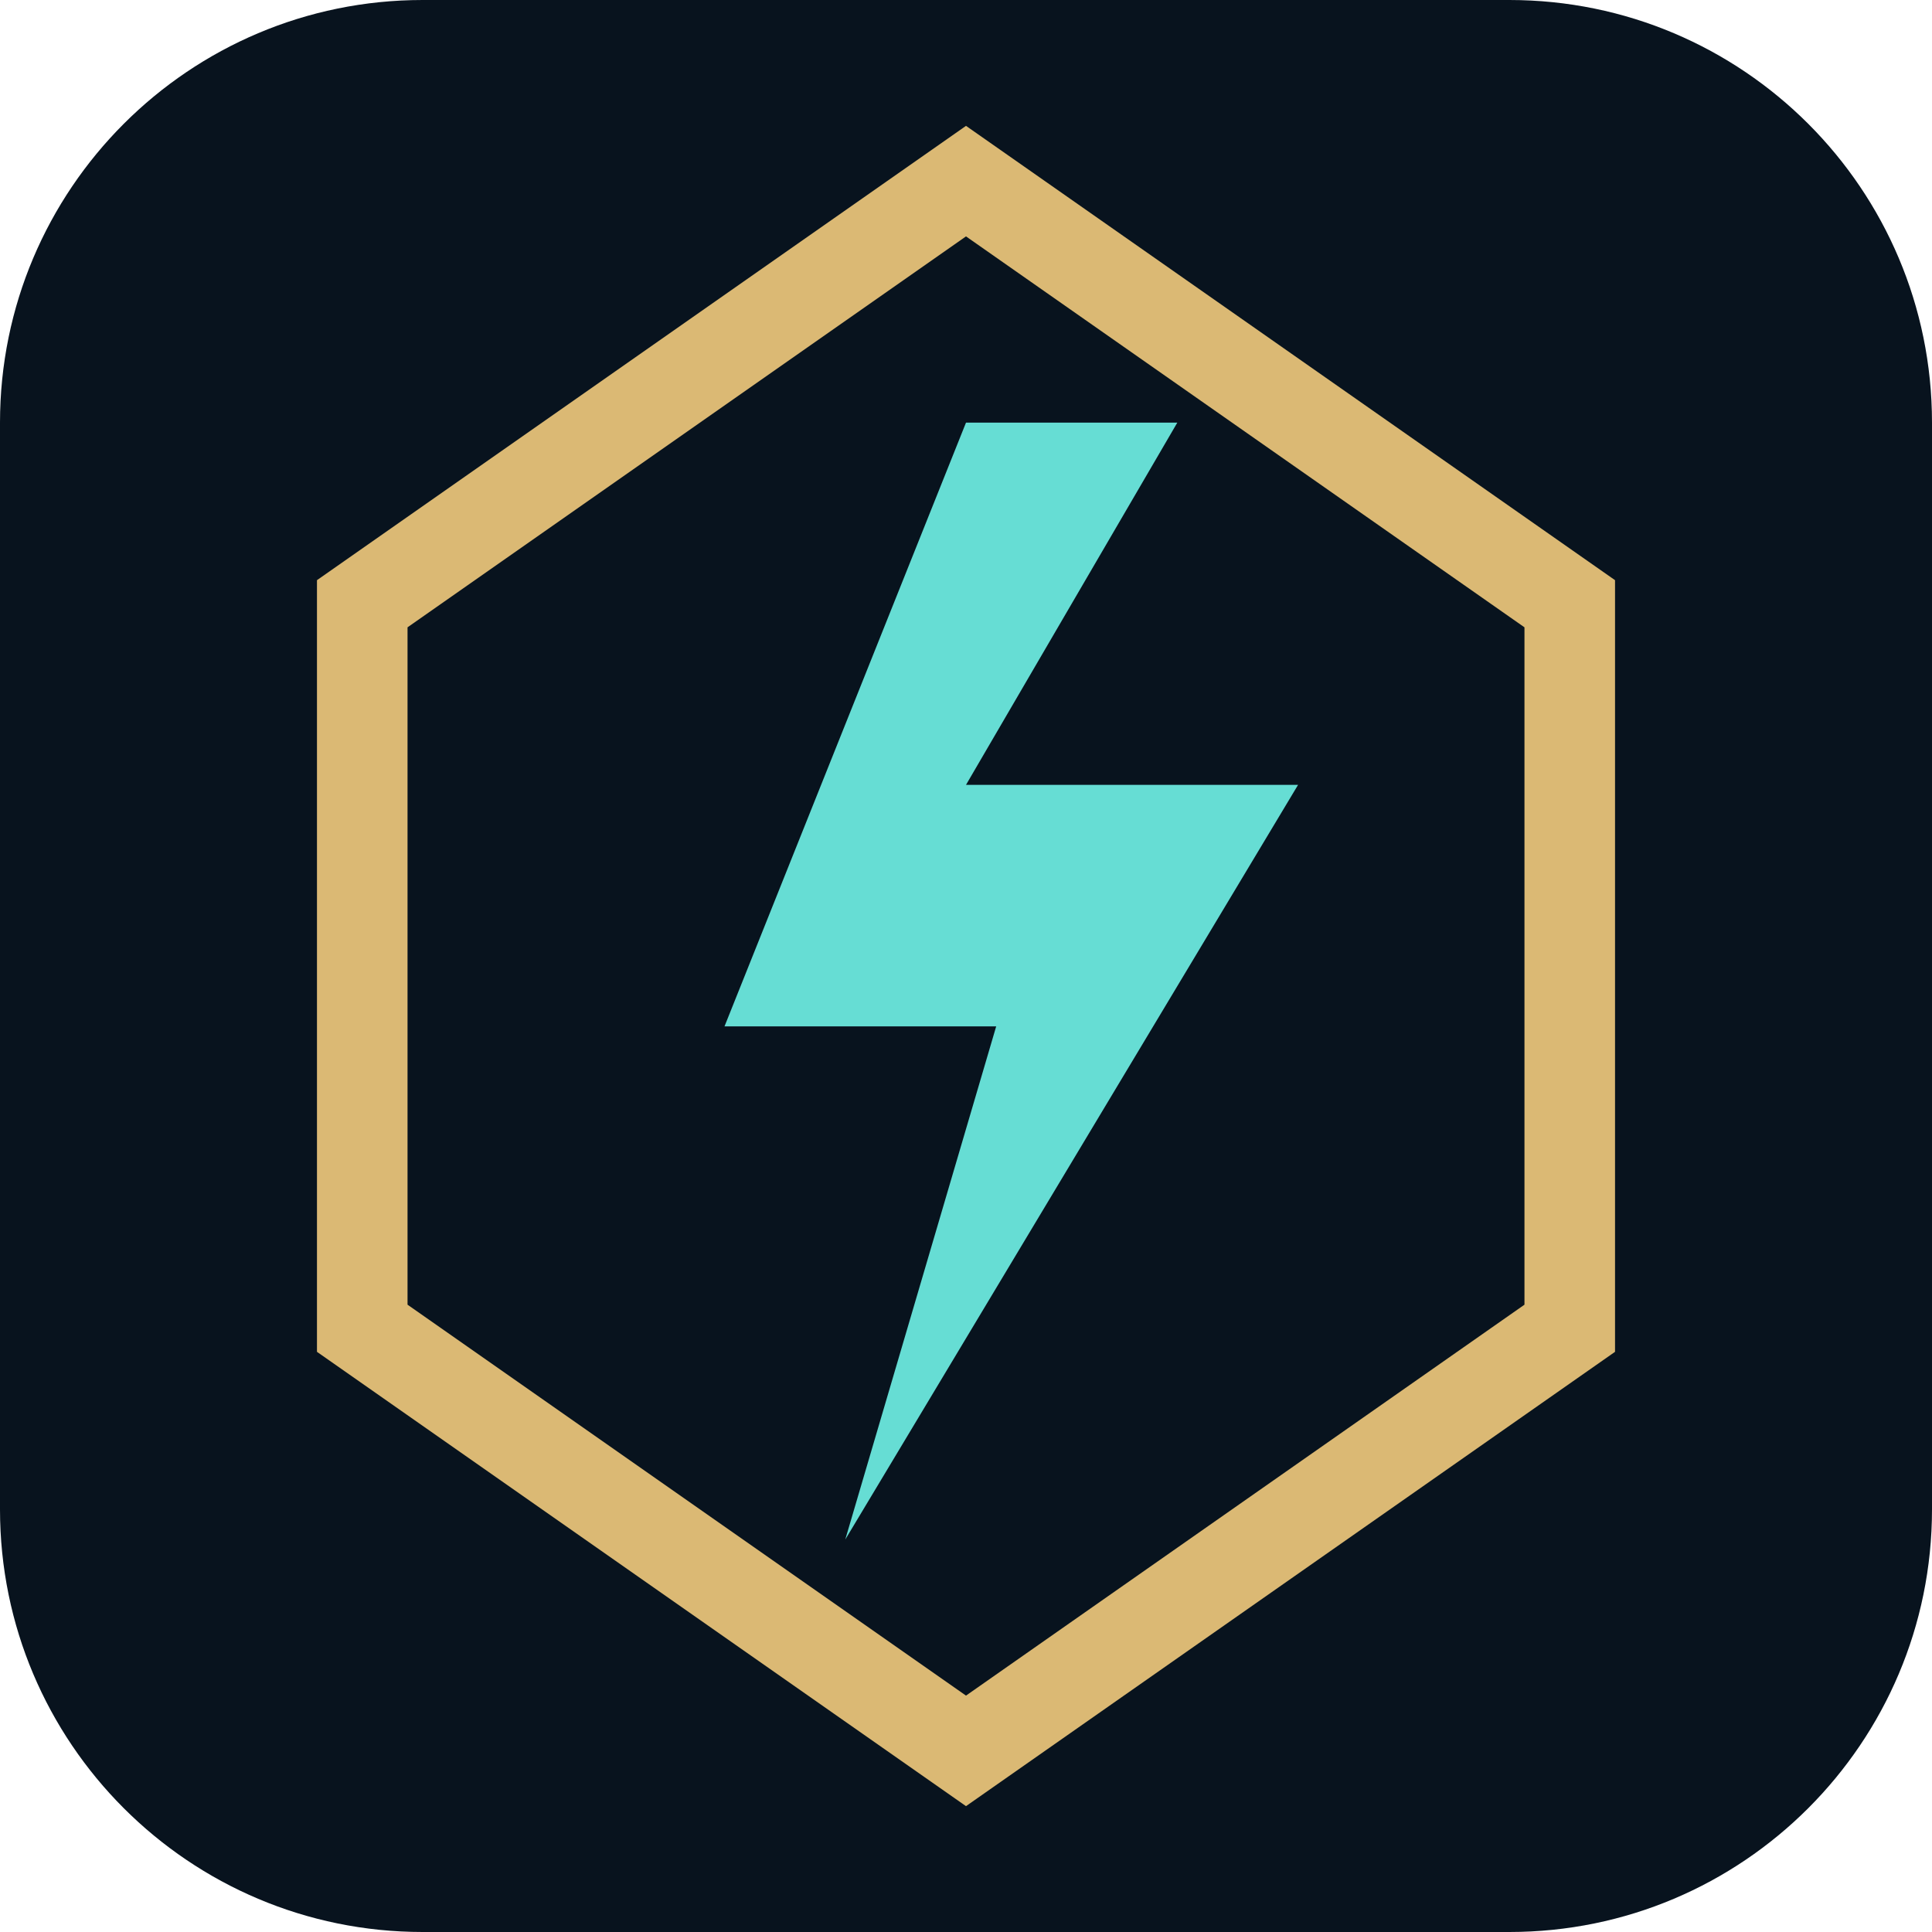
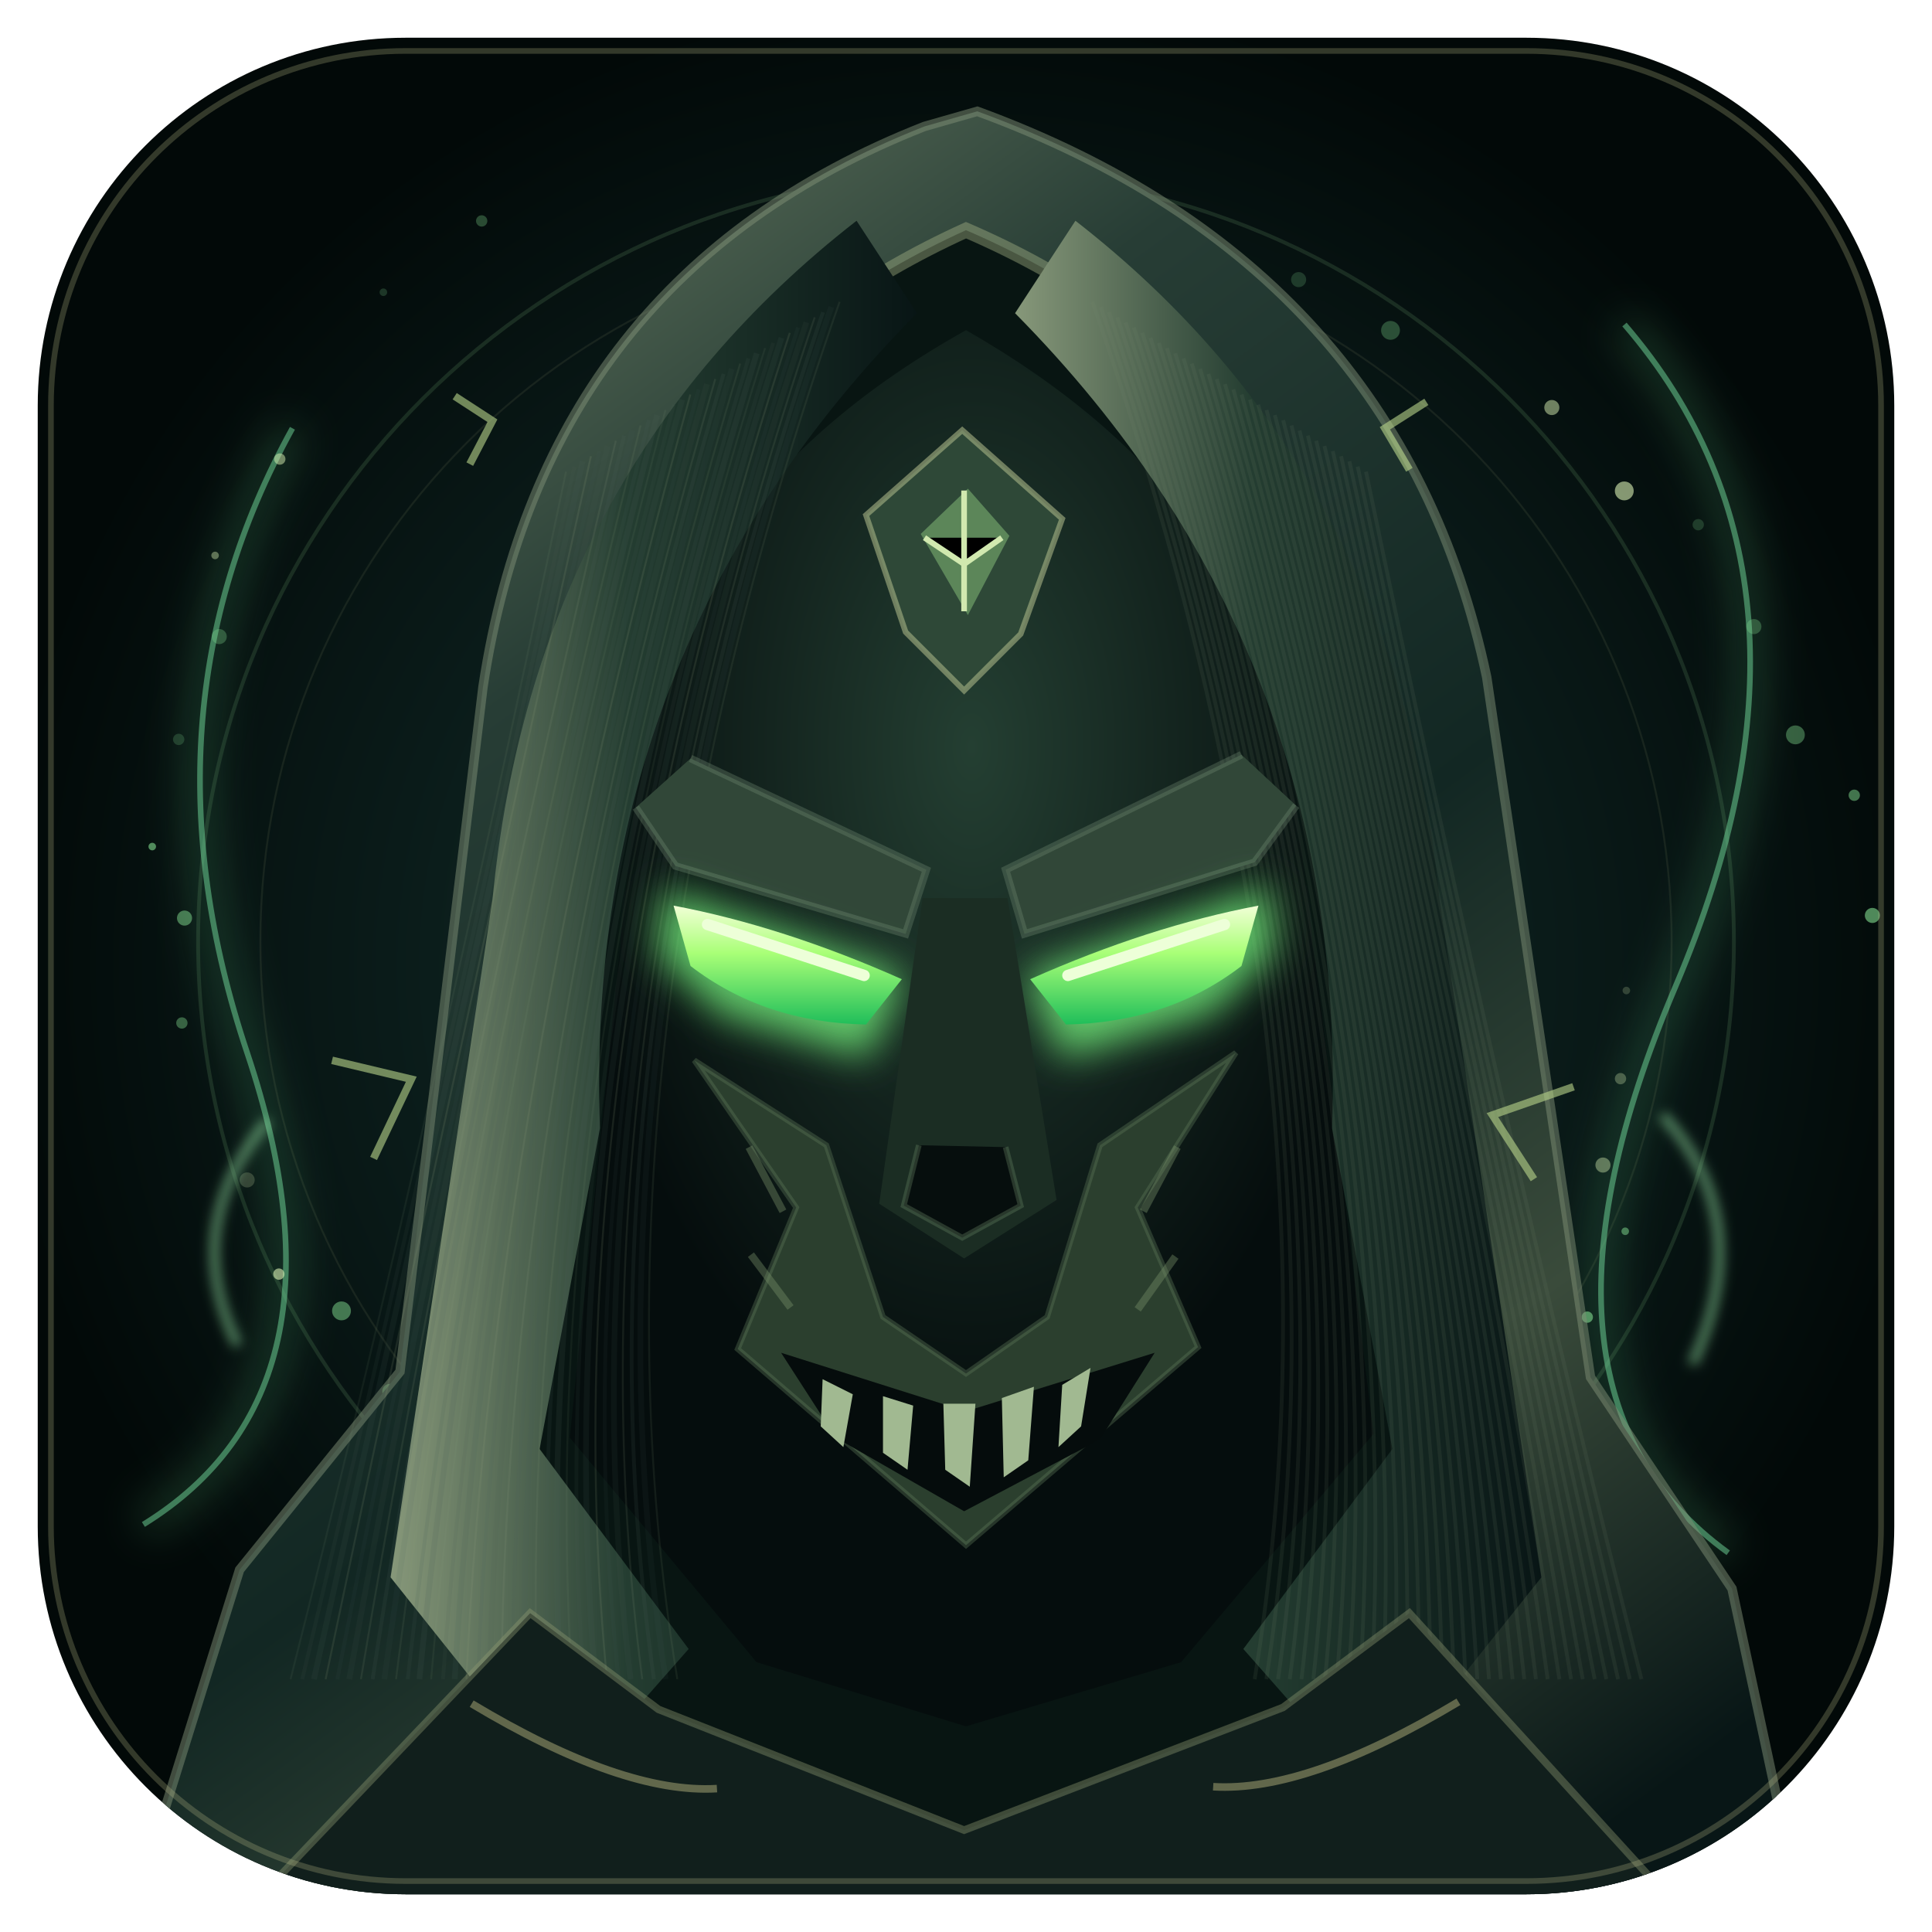
- <svg xmlns="http://www.w3.org/2000/svg" viewBox="0 0 64 64">
-   <rect width="64" height="64" rx="14" fill="#08131e" />
-   <path d="M32 6 52 20v24L32 58 12 44V20z" fill="none" stroke="#dbb974" stroke-width="3" />
-   <path d="M32 14 24 34h9l-5 17 15-25H32l7-12z" fill="#66ddd4" />
+ <svg xmlns="http://www.w3.org/2000/svg" width="1024" height="1024" viewBox="0 0 1024 1024">
+   <defs>
+     <radialGradient id="night">
+       <stop stop-color="#223b31" />
+       <stop offset=".55" stop-color="#0b1d1b" />
+       <stop offset="1" stop-color="#020908" />
+     </radialGradient>
+     <linearGradient id="hood" x1=".12" x2=".8" y2="1">
+       <stop stop-color="#6d7f66" />
+       <stop offset=".27" stop-color="#273d35" />
+       <stop offset=".56" stop-color="#122723" />
+       <stop offset=".78" stop-color="#3a4b3b" />
+       <stop offset="1" stop-color="#081616" />
+     </linearGradient>
+     <linearGradient id="fold" x1="0" x2="1">
+       <stop stop-color="#87987a" />
+       <stop offset=".45" stop-color="#243d31" />
+       <stop offset="1" stop-color="#081515" />
+     </linearGradient>
+     <radialGradient id="face" cy=".3">
+       <stop stop-color="#243f32" />
+       <stop offset=".5" stop-color="#14251f" />
+       <stop offset="1" stop-color="#050d0d" />
+     </radialGradient>
+     <linearGradient id="eye" x2="0" y2="1">
+       <stop stop-color="#f1ffd6" />
+       <stop offset=".4" stop-color="#a9ff77" />
+       <stop offset="1" stop-color="#20be5a" />
+     </linearGradient>
+     <filter id="glow" x="-.8" y="-.8" width="2.6" height="2.6">
+       <feGaussianBlur stdDeviation="10" />
+     </filter>
+     <filter id="smoke" x="-.5" y="-.5" width="2" height="2">
+       <feGaussianBlur stdDeviation="5" />
+     </filter>
+     <filter id="fineGlow" x="-.5" y="-.5" width="2" height="2">
+       <feGaussianBlur stdDeviation="3" />
+     </filter>
+     <clipPath id="round">
+       <rect x="20" y="20" width="984" height="984" rx="195" />
+     </clipPath>
+   </defs>
+   <g clip-path="url(#round)">
+     <rect width="1024" height="1024" fill="url(#night)" />
+     <circle cx="512" cy="499" r="407" fill="none" stroke="#4f765448" stroke-width="2" />
+     <circle cx="512" cy="499" r="374" fill="none" stroke="#b6b5881a" stroke-width="1" />
+     <path d="M76 808Q191 737 131 558T155 227M916 823Q797 737 888 523T861 172" fill="none" stroke="#61c984" stroke-width="17" opacity=".2" filter="url(#glow)" />
+     <path d="M76 808Q191 737 131 558T155 227M916 823Q797 737 888 523T861 172" fill="none" stroke="#72d99c" stroke-width="3" opacity=".5" />
+     <circle cx="862.0" cy="525.0" r="2" fill="#daf2b4" opacity="0.2" />
+     <circle cx="237.7" cy="776.3" r="3" fill="#82dc8f" opacity="0.3" />
+     <circle cx="546.4" cy="132.5" r="4" fill="#82dc8f" opacity="0.4" />
+     <circle cx="765.1" cy="855.1" r="5" fill="#daf2b4" opacity="0.5" />
+     <circle cx="80.7" cy="448.7" r="2" fill="#82dc8f" opacity="0.6" />
+     <circle cx="900.1" cy="278.1" r="3" fill="#82dc8f" opacity="0.2" />
+     <circle cx="386.9" cy="990.5" r="4" fill="#daf2b4" opacity="0.3" />
+     <circle cx="350.7" cy="214.4" r="5" fill="#82dc8f" opacity="0.4" />
+     <circle cx="861.4" cy="652.6" r="2" fill="#82dc8f" opacity="0.5" />
+     <circle cx="147.8" cy="675.3" r="3" fill="#daf2b4" opacity="0.6" />
+     <circle cx="688.3" cy="148.2" r="4" fill="#82dc8f" opacity="0.2" />
+     <circle cx="643.1" cy="942.9" r="5" fill="#82dc8f" opacity="0.3" />
+     <circle cx="114.0" cy="294.4" r="2" fill="#daf2b4" opacity="0.4" />
+     <circle cx="982.8" cy="421.5" r="3" fill="#82dc8f" opacity="0.5" />
+     <circle cx="310.7" cy="811.3" r="4" fill="#82dc8f" opacity="0.6" />
+     <circle cx="464.2" cy="156.1" r="5" fill="#daf2b4" opacity="0.2" />
+     <circle cx="813.3" cy="778.9" r="2" fill="#82dc8f" opacity="0.3" />
+     <circle cx="96.4" cy="542.2" r="3" fill="#82dc8f" opacity="0.4" />
+     <circle cx="822.5" cy="216.0" r="4" fill="#daf2b4" opacity="0.5" />
+     <circle cx="490.8" cy="984.5" r="5" fill="#82dc8f" opacity="0.6" />
+     <circle cx="203.2" cy="154.9" r="2" fill="#82dc8f" opacity="0.2" />
+     <circle cx="858.9" cy="571.7" r="3" fill="#daf2b4" opacity="0.3" />
+     <circle cx="206.6" cy="737.5" r="4" fill="#82dc8f" opacity="0.4" />
+     <circle cx="598.5" cy="140.6" r="5" fill="#82dc8f" opacity="0.5" />
+     <circle cx="718.8" cy="885.9" r="2" fill="#daf2b4" opacity="0.6" />
+     <circle cx="94.7" cy="391.9" r="3" fill="#82dc8f" opacity="0.2" />
+     <circle cx="929.6" cy="332.1" r="4" fill="#82dc8f" opacity="0.3" />
+     <circle cx="325.9" cy="969.6" r="5" fill="#daf2b4" opacity="0.4" />
+     <circle cx="393.5" cy="195.7" r="2" fill="#82dc8f" opacity="0.5" />
+     <circle cx="841.3" cy="698.1" r="3" fill="#82dc8f" opacity="0.6" />
+     <circle cx="131.0" cy="625.4" r="4" fill="#daf2b4" opacity="0.2" />
+     <circle cx="737.0" cy="175.1" r="5" fill="#82dc8f" opacity="0.3" />
+     <circle cx="586.2" cy="956.7" r="2" fill="#82dc8f" opacity="0.4" />
+     <circle cx="148.3" cy="243.3" r="3" fill="#daf2b4" opacity="0.5" />
+     <circle cx="992.4" cy="485.2" r="4" fill="#82dc8f" opacity="0.6" />
+     <circle cx="274.3" cy="781.9" r="5" fill="#82dc8f" opacity="0.2" />
+     <circle cx="513.8" cy="153.0" r="2" fill="#daf2b4" opacity="0.3" />
+     <circle cx="776.7" cy="816.8" r="3" fill="#82dc8f" opacity="0.4" />
+     <circle cx="97.8" cy="486.6" r="4" fill="#82dc8f" opacity="0.5" />
+     <circle cx="860.9" cy="260.2" r="5" fill="#daf2b4" opacity="0.6" />
+     <circle cx="429.7" cy="977.6" r="2" fill="#82dc8f" opacity="0.2" />
+     <circle cx="255.3" cy="117.1" r="3" fill="#82dc8f" opacity="0.3" />
+     <circle cx="849.6" cy="617.5" r="4" fill="#daf2b4" opacity="0.4" />
+     <circle cx="181.0" cy="694.8" r="5" fill="#82dc8f" opacity="0.5" />
+     <circle cx="649.0" cy="155.6" r="2" fill="#82dc8f" opacity="0.6" />
+     <circle cx="668.9" cy="910.3" r="3" fill="#daf2b4" opacity="0.2" />
+     <circle cx="116.2" cy="337.4" r="4" fill="#82dc8f" opacity="0.3" />
+     <circle cx="951.6" cy="389.5" r="5" fill="#82dc8f" opacity="0.4" />
+     <path d="M67 1024 127 832 212 727 256 364Q289 146 490 67L518 59Q742 141 788 359l55 371 75 112 39 182Z" fill="url(#hood)" stroke="#809077" stroke-opacity=".5" stroke-width="5" />
+     <path d="M512 122Q347 197 303 366L238 792 352 924 512 994 678 920 791 791 721 362Q679 194 512 122Z" fill="#081512" stroke="#adb98b" stroke-opacity=".4" stroke-width="8" />
+     <path d="M512 175Q351 265 337 420L302 762 401 881 512 915 626 881 728 760 685 411Q668 264 512 175Z" fill="url(#face)" />
+     <path d="M318 598Q309 345 486 166L454 117Q283 250 261 477L207 836 298 950 365 874 286 768Z" fill="url(#fold)" />
+     <path d="M706 598Q715 345 538 166L570 117Q741 250 763 477L817 836 726 950 659 874 738 768Z" fill="url(#fold)" />
+     <path d="M154.0 890Q225.0 610.0 300.0 250.0" stroke="#8c9e7b" stroke-opacity="0.09" stroke-width="1" fill="none" />
+     <path d="M870.0 890Q799.0 610.0 724.0 250.0" stroke="#7a8a70" stroke-opacity=".12" stroke-width="2" fill="none" />
+     <path d="M160.2 890Q227.4 608.5 304.4 247.3" stroke="#4b635a" stroke-opacity="0.11" stroke-width="2" fill="none" />
+     <path d="M863.8 890Q796.6 608.5 719.6 247.3" stroke="#7a8a70" stroke-opacity=".12" stroke-width="2" fill="none" />
+     <path d="M166.4 890Q229.8 607.0 308.8 244.5" stroke="#4b635a" stroke-opacity="0.13" stroke-width="3" fill="none" />
+     <path d="M857.6 890Q794.2 607.0 715.2 244.5" stroke="#7a8a70" stroke-opacity=".12" stroke-width="2" fill="none" />
+     <path d="M172.6 890Q232.3 605.5 313.2 241.8" stroke="#8c9e7b" stroke-opacity="0.15" stroke-width="1" fill="none" />
+     <path d="M851.4 890Q791.7 605.5 710.8 241.8" stroke="#7a8a70" stroke-opacity=".12" stroke-width="2" fill="none" />
+     <path d="M178.8 890Q234.7 603.9 317.6 239.1" stroke="#4b635a" stroke-opacity="0.09" stroke-width="2" fill="none" />
+     <path d="M845.2 890Q789.3 603.9 706.4 239.1" stroke="#7a8a70" stroke-opacity=".12" stroke-width="2" fill="none" />
+     <path d="M185.1 890Q237.1 602.4 322.0 236.4" stroke="#4b635a" stroke-opacity="0.11" stroke-width="3" fill="none" />
+     <path d="M838.9 890Q786.9 602.4 702.0 236.4" stroke="#7a8a70" stroke-opacity=".12" stroke-width="2" fill="none" />
+     <path d="M191.3 890Q239.5 600.9 326.4 233.6" stroke="#8c9e7b" stroke-opacity="0.13" stroke-width="1" fill="none" />
+     <path d="M832.7 890Q784.5 600.9 697.6 233.6" stroke="#7a8a70" stroke-opacity=".12" stroke-width="2" fill="none" />
+     <path d="M197.5 890Q242.0 599.4 330.8 230.9" stroke="#4b635a" stroke-opacity="0.15" stroke-width="2" fill="none" />
+     <path d="M826.5 890Q782.0 599.4 693.2 230.9" stroke="#7a8a70" stroke-opacity=".12" stroke-width="2" fill="none" />
+     <path d="M203.7 890Q244.4 597.9 335.2 228.2" stroke="#4b635a" stroke-opacity="0.09" stroke-width="3" fill="none" />
+     <path d="M820.3 890Q779.6 597.9 688.8 228.2" stroke="#7a8a70" stroke-opacity=".12" stroke-width="2" fill="none" />
+     <path d="M209.9 890Q246.8 596.4 339.5 225.5" stroke="#8c9e7b" stroke-opacity="0.11" stroke-width="1" fill="none" />
+     <path d="M814.1 890Q777.2 596.4 684.5 225.5" stroke="#7a8a70" stroke-opacity=".12" stroke-width="2" fill="none" />
+     <path d="M216.1 890Q249.2 594.8 343.9 222.7" stroke="#4b635a" stroke-opacity="0.13" stroke-width="2" fill="none" />
+     <path d="M807.9 890Q774.8 594.8 680.1 222.7" stroke="#7a8a70" stroke-opacity=".12" stroke-width="2" fill="none" />
+     <path d="M222.3 890Q251.7 593.3 348.3 220.0" stroke="#4b635a" stroke-opacity="0.15" stroke-width="3" fill="none" />
+     <path d="M801.7 890Q772.3 593.3 675.7 220.0" stroke="#7a8a70" stroke-opacity=".12" stroke-width="2" fill="none" />
+     <path d="M228.5 890Q254.1 591.8 352.7 217.3" stroke="#8c9e7b" stroke-opacity="0.09" stroke-width="1" fill="none" />
+     <path d="M795.5 890Q769.9 591.8 671.3 217.3" stroke="#7a8a70" stroke-opacity=".12" stroke-width="2" fill="none" />
+     <path d="M234.8 890Q256.5 590.3 357.1 214.5" stroke="#4b635a" stroke-opacity="0.11" stroke-width="2" fill="none" />
+     <path d="M789.2 890Q767.5 590.3 666.9 214.5" stroke="#7a8a70" stroke-opacity=".12" stroke-width="2" fill="none" />
+     <path d="M241.0 890Q258.9 588.8 361.5 211.8" stroke="#4b635a" stroke-opacity="0.13" stroke-width="3" fill="none" />
+     <path d="M783.0 890Q765.1 588.8 662.5 211.8" stroke="#7a8a70" stroke-opacity=".12" stroke-width="2" fill="none" />
+     <path d="M247.2 890Q261.4 587.3 365.9 209.1" stroke="#8c9e7b" stroke-opacity="0.15" stroke-width="1" fill="none" />
+     <path d="M776.8 890Q762.6 587.3 658.1 209.1" stroke="#7a8a70" stroke-opacity=".12" stroke-width="2" fill="none" />
+     <path d="M253.4 890Q263.8 585.8 370.3 206.4" stroke="#4b635a" stroke-opacity="0.09" stroke-width="2" fill="none" />
+     <path d="M770.6 890Q760.2 585.8 653.7 206.4" stroke="#7a8a70" stroke-opacity=".12" stroke-width="2" fill="none" />
+     <path d="M259.6 890Q266.2 584.2 374.7 203.6" stroke="#4b635a" stroke-opacity="0.11" stroke-width="3" fill="none" />
+     <path d="M764.4 890Q757.8 584.2 649.3 203.6" stroke="#7a8a70" stroke-opacity=".12" stroke-width="2" fill="none" />
+     <path d="M265.8 890Q268.6 582.7 379.1 200.9" stroke="#8c9e7b" stroke-opacity="0.13" stroke-width="1" fill="none" />
+     <path d="M758.2 890Q755.4 582.7 644.9 200.9" stroke="#7a8a70" stroke-opacity=".12" stroke-width="2" fill="none" />
+     <path d="M272.0 890Q271.1 581.2 383.5 198.2" stroke="#4b635a" stroke-opacity="0.15" stroke-width="2" fill="none" />
+     <path d="M752.0 890Q752.9 581.2 640.5 198.2" stroke="#7a8a70" stroke-opacity=".12" stroke-width="2" fill="none" />
+     <path d="M278.2 890Q273.5 579.7 387.9 195.5" stroke="#4b635a" stroke-opacity="0.09" stroke-width="3" fill="none" />
+     <path d="M745.8 890Q750.5 579.7 636.1 195.5" stroke="#7a8a70" stroke-opacity=".12" stroke-width="2" fill="none" />
+     <path d="M284.5 890Q275.9 578.2 392.3 192.7" stroke="#8c9e7b" stroke-opacity="0.11" stroke-width="1" fill="none" />
+     <path d="M739.5 890Q748.1 578.2 631.7 192.7" stroke="#7a8a70" stroke-opacity=".12" stroke-width="2" fill="none" />
+     <path d="M290.7 890Q278.3 576.7 396.7 190.0" stroke="#4b635a" stroke-opacity="0.13" stroke-width="2" fill="none" />
+     <path d="M733.3 890Q745.7 576.7 627.3 190.0" stroke="#7a8a70" stroke-opacity=".12" stroke-width="2" fill="none" />
+     <path d="M296.9 890Q280.8 575.2 401.1 187.3" stroke="#4b635a" stroke-opacity="0.15" stroke-width="3" fill="none" />
+     <path d="M727.1 890Q743.2 575.2 622.9 187.3" stroke="#7a8a70" stroke-opacity=".12" stroke-width="2" fill="none" />
+     <path d="M303.1 890Q283.2 573.6 405.5 184.5" stroke="#8c9e7b" stroke-opacity="0.09" stroke-width="1" fill="none" />
+     <path d="M720.9 890Q740.8 573.6 618.5 184.5" stroke="#7a8a70" stroke-opacity=".12" stroke-width="2" fill="none" />
+     <path d="M309.3 890Q285.6 572.1 409.8 181.8" stroke="#4b635a" stroke-opacity="0.11" stroke-width="2" fill="none" />
+     <path d="M714.7 890Q738.4 572.1 614.2 181.8" stroke="#7a8a70" stroke-opacity=".12" stroke-width="2" fill="none" />
+     <path d="M315.5 890Q288.0 570.6 414.2 179.1" stroke="#4b635a" stroke-opacity="0.13" stroke-width="3" fill="none" />
+     <path d="M708.5 890Q736.0 570.6 609.8 179.1" stroke="#7a8a70" stroke-opacity=".12" stroke-width="2" fill="none" />
+     <path d="M321.7 890Q290.5 569.1 418.6 176.4" stroke="#8c9e7b" stroke-opacity="0.15" stroke-width="1" fill="none" />
+     <path d="M702.3 890Q733.5 569.1 605.4 176.4" stroke="#7a8a70" stroke-opacity=".12" stroke-width="2" fill="none" />
+     <path d="M327.9 890Q292.9 567.6 423.0 173.6" stroke="#4b635a" stroke-opacity="0.09" stroke-width="2" fill="none" />
+     <path d="M696.1 890Q731.1 567.6 601.0 173.6" stroke="#7a8a70" stroke-opacity=".12" stroke-width="2" fill="none" />
+     <path d="M334.2 890Q295.3 566.1 427.4 170.9" stroke="#4b635a" stroke-opacity="0.11" stroke-width="3" fill="none" />
+     <path d="M689.8 890Q728.7 566.1 596.6 170.9" stroke="#7a8a70" stroke-opacity=".12" stroke-width="2" fill="none" />
+     <path d="M340.4 890Q297.7 564.5 431.8 168.2" stroke="#8c9e7b" stroke-opacity="0.13" stroke-width="1" fill="none" />
+     <path d="M683.6 890Q726.3 564.5 592.2 168.2" stroke="#7a8a70" stroke-opacity=".12" stroke-width="2" fill="none" />
+     <path d="M346.6 890Q300.2 563.0 436.2 165.5" stroke="#4b635a" stroke-opacity="0.15" stroke-width="2" fill="none" />
+     <path d="M677.4 890Q723.8 563.0 587.8 165.5" stroke="#7a8a70" stroke-opacity=".12" stroke-width="2" fill="none" />
+     <path d="M352.8 890Q302.6 561.5 440.6 162.7" stroke="#4b635a" stroke-opacity="0.09" stroke-width="3" fill="none" />
+     <path d="M671.2 890Q721.4 561.5 583.4 162.7" stroke="#7a8a70" stroke-opacity=".12" stroke-width="2" fill="none" />
+     <path d="M359.0 890Q305.0 560.0 445.0 160.0" stroke="#8c9e7b" stroke-opacity="0.11" stroke-width="1" fill="none" />
+     <path d="M665.0 890Q719.0 560.0 579.0 160.0" stroke="#7a8a70" stroke-opacity=".12" stroke-width="2" fill="none" />
+     <path d="m366 402 125 59-11 34-122-36-21-31m321-28-125 61 10 34 122-38 22-30" fill="#314738" stroke="#799078" stroke-opacity=".32" stroke-width="4" />
+     <path d="m351 471 129 46-20 44-78-23-33-31m324-38-130 48 20 44 80-24 32-32" fill="#73f07c" opacity=".8" filter="url(#glow)" />
+     <path d="M357 480Q415 491 478 519L459 543Q405 542 366 512Zm310 0Q609 491 546 519l19 24q54-1 93-31Z" fill="url(#eye)" />
+     <path d="m375 490 83 27m191-27-83 27" stroke="#edffd8" stroke-width="6" stroke-linecap="round" />
+     <path d="m489 476-23 162 45 29 49-31-26-160" fill="#1b2d23" />
+     <path d="m487 607-8 32 31 17 31-17-8-31" fill="#060e0d" stroke="#648063" stroke-opacity=".36" stroke-width="3" />
+     <path d="m368 562 54 78-31 75 121 104 123-105-32-74 52-82-72 49-28 91-43 30-44-30-30-91Z" fill="#2b3f2e" stroke="#5e7757" stroke-opacity=".38" stroke-width="3" />
+     <path d="m414 717 98 31 100-31-29 46-72 38-68-39Z" fill="#050c0c" />
+     <path d="m436 731 16 8-5 28-12-11m33-16 16 5-3 34-13-9m32-26h17l-3 44-13-9m30-38 17-6-3 39-13 9m31-49 15-9-5 31-12 11" fill="#a1b991" />
+     <path d="m397 608 18 34m-17 23 21 28m205-85-18 34m17 24-20 28" stroke="#789269" stroke-opacity=".4" stroke-width="4" />
+     <path d="m459 273 51-45 53 47-22 61-30 30-31-31Z" fill="#2e4837" stroke="#a8b486" stroke-opacity=".6" stroke-width="3" />
+     <path d="m488 283 25-24 22 25-22 42Z" fill="#9adc89" opacity=".42" />
+     <path d="m511 260 0 64m-21-39 21 14 20-14" stroke="#d1e9af" stroke-width="3" />
+     <path d="m120 1024 161-169 68 51 162 64 169-65 67-50 154 169" fill="#111f1c" stroke="#8f9872" stroke-opacity=".4" stroke-width="4" />
+     <path d="M250 903q80 48 130 45m393-46q-80 48-130 45" stroke="#c5bf87" stroke-opacity=".45" stroke-width="4" fill="none" />
+     <path d="m176 562 42 10-20 42m636-38-43 15 22 34M241 210l20 13-12 23m507-33-22 14 13 22" fill="none" stroke="#b9d68b" stroke-opacity=".6" stroke-width="4" />
+     <path d="M126 713q-31-63 16-119m755 129q35-77-16-132" fill="none" stroke="#9aeaa9" stroke-width="5" filter="url(#fineGlow)" opacity=".55" />
+     <rect x="27" y="27" width="970" height="970" rx="188" fill="none" stroke="#c1c38a" stroke-opacity=".26" stroke-width="3" />
+   </g>
</svg>
